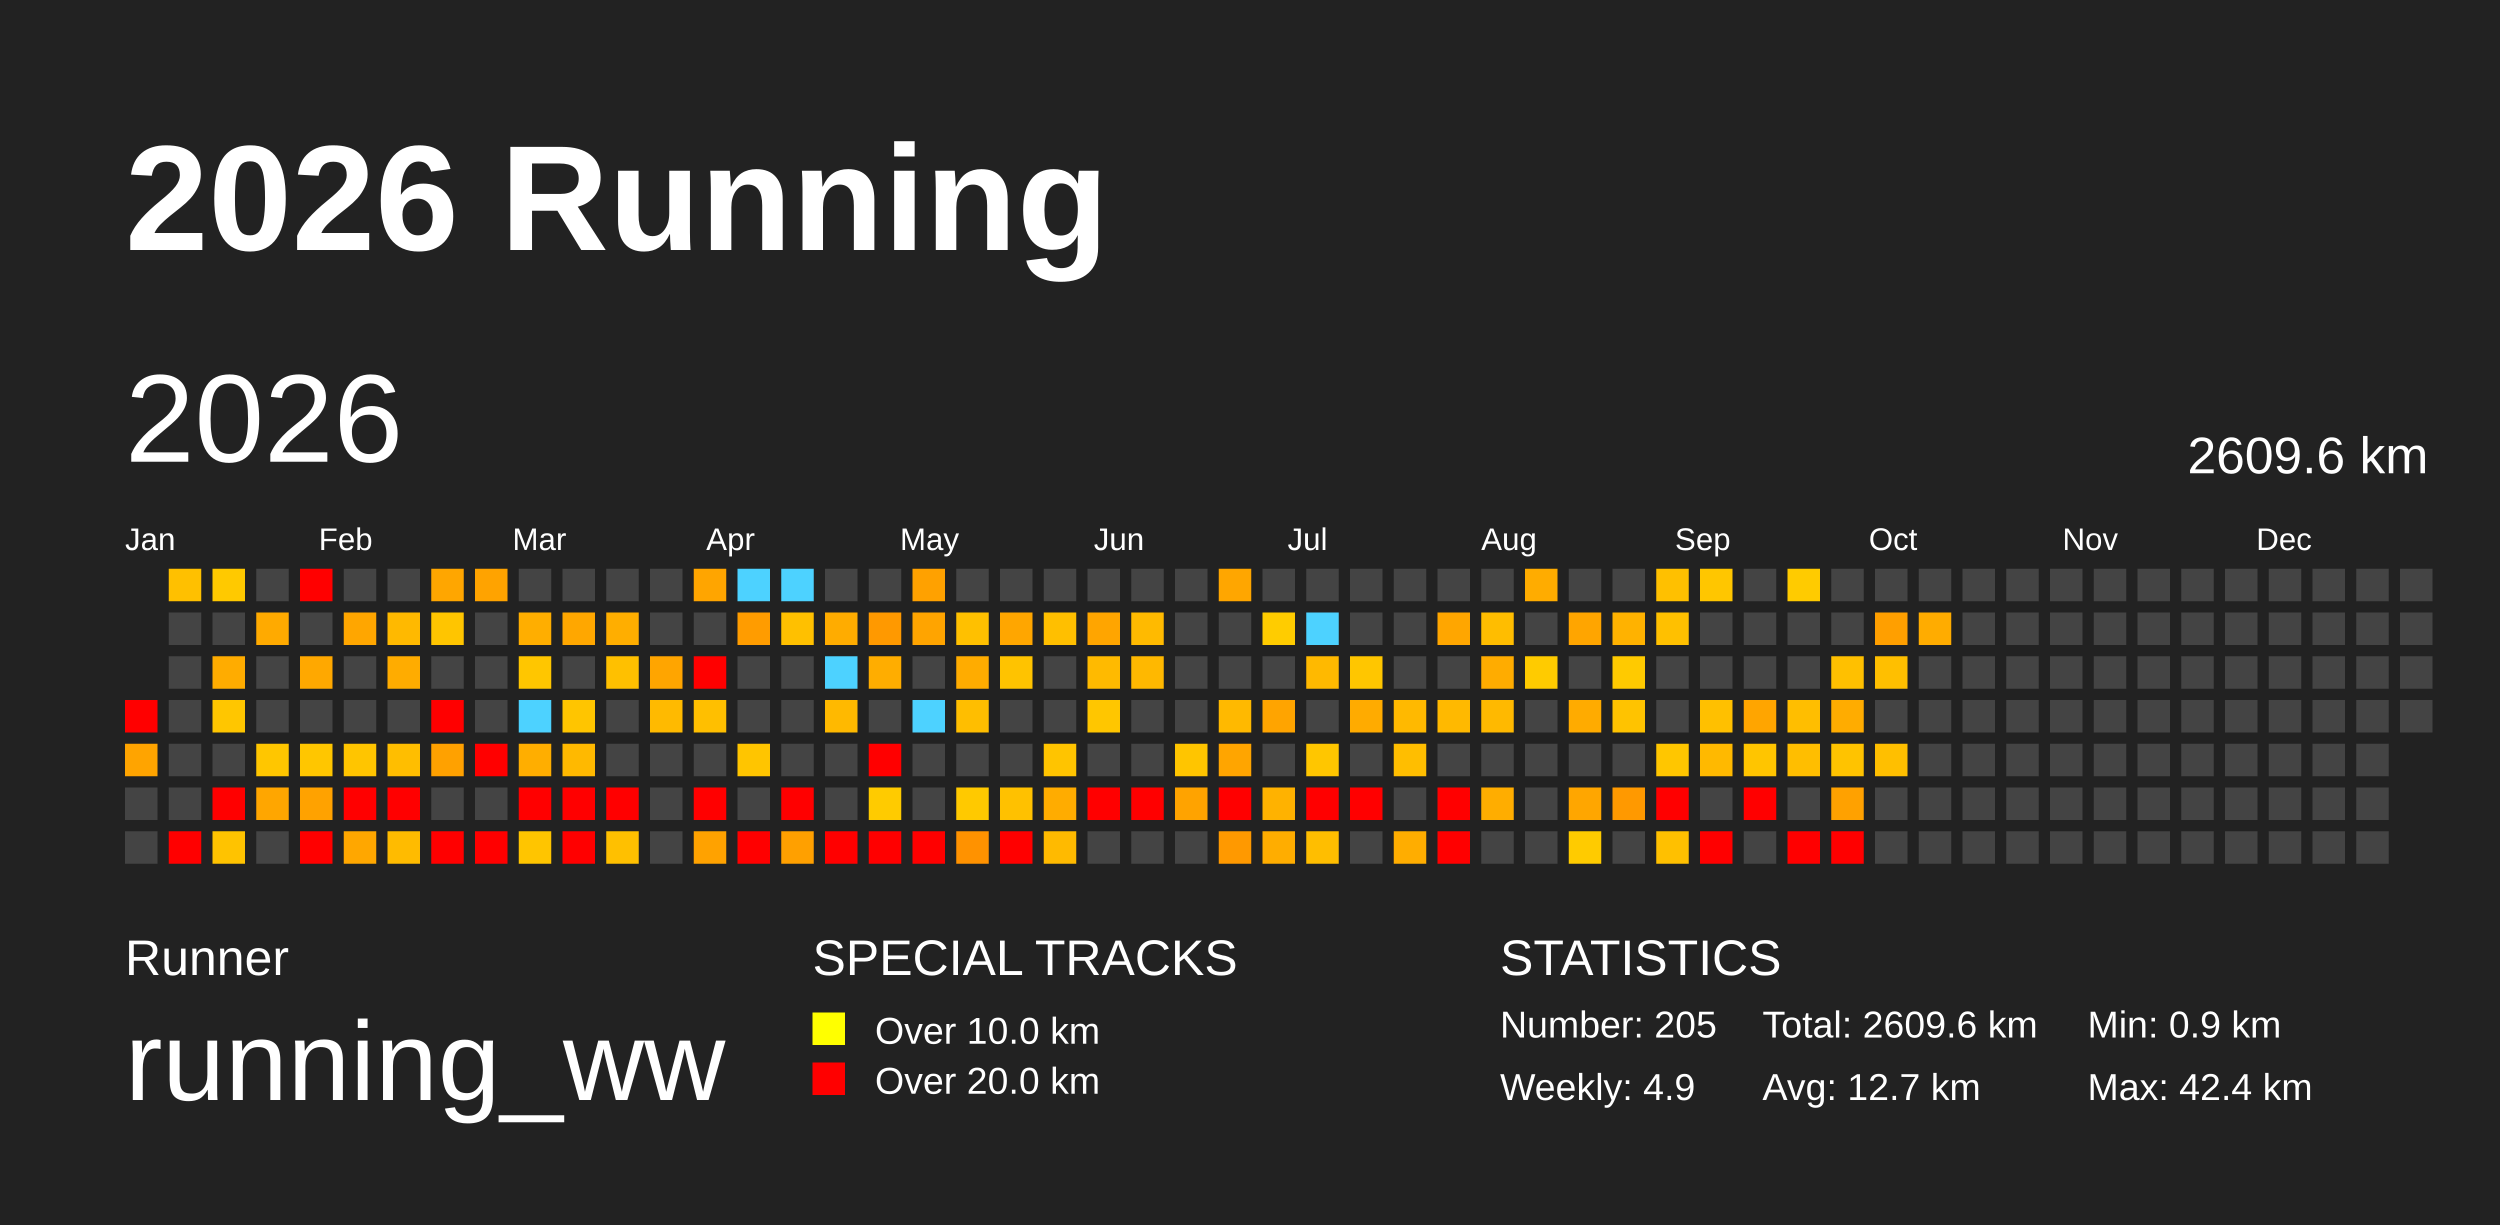
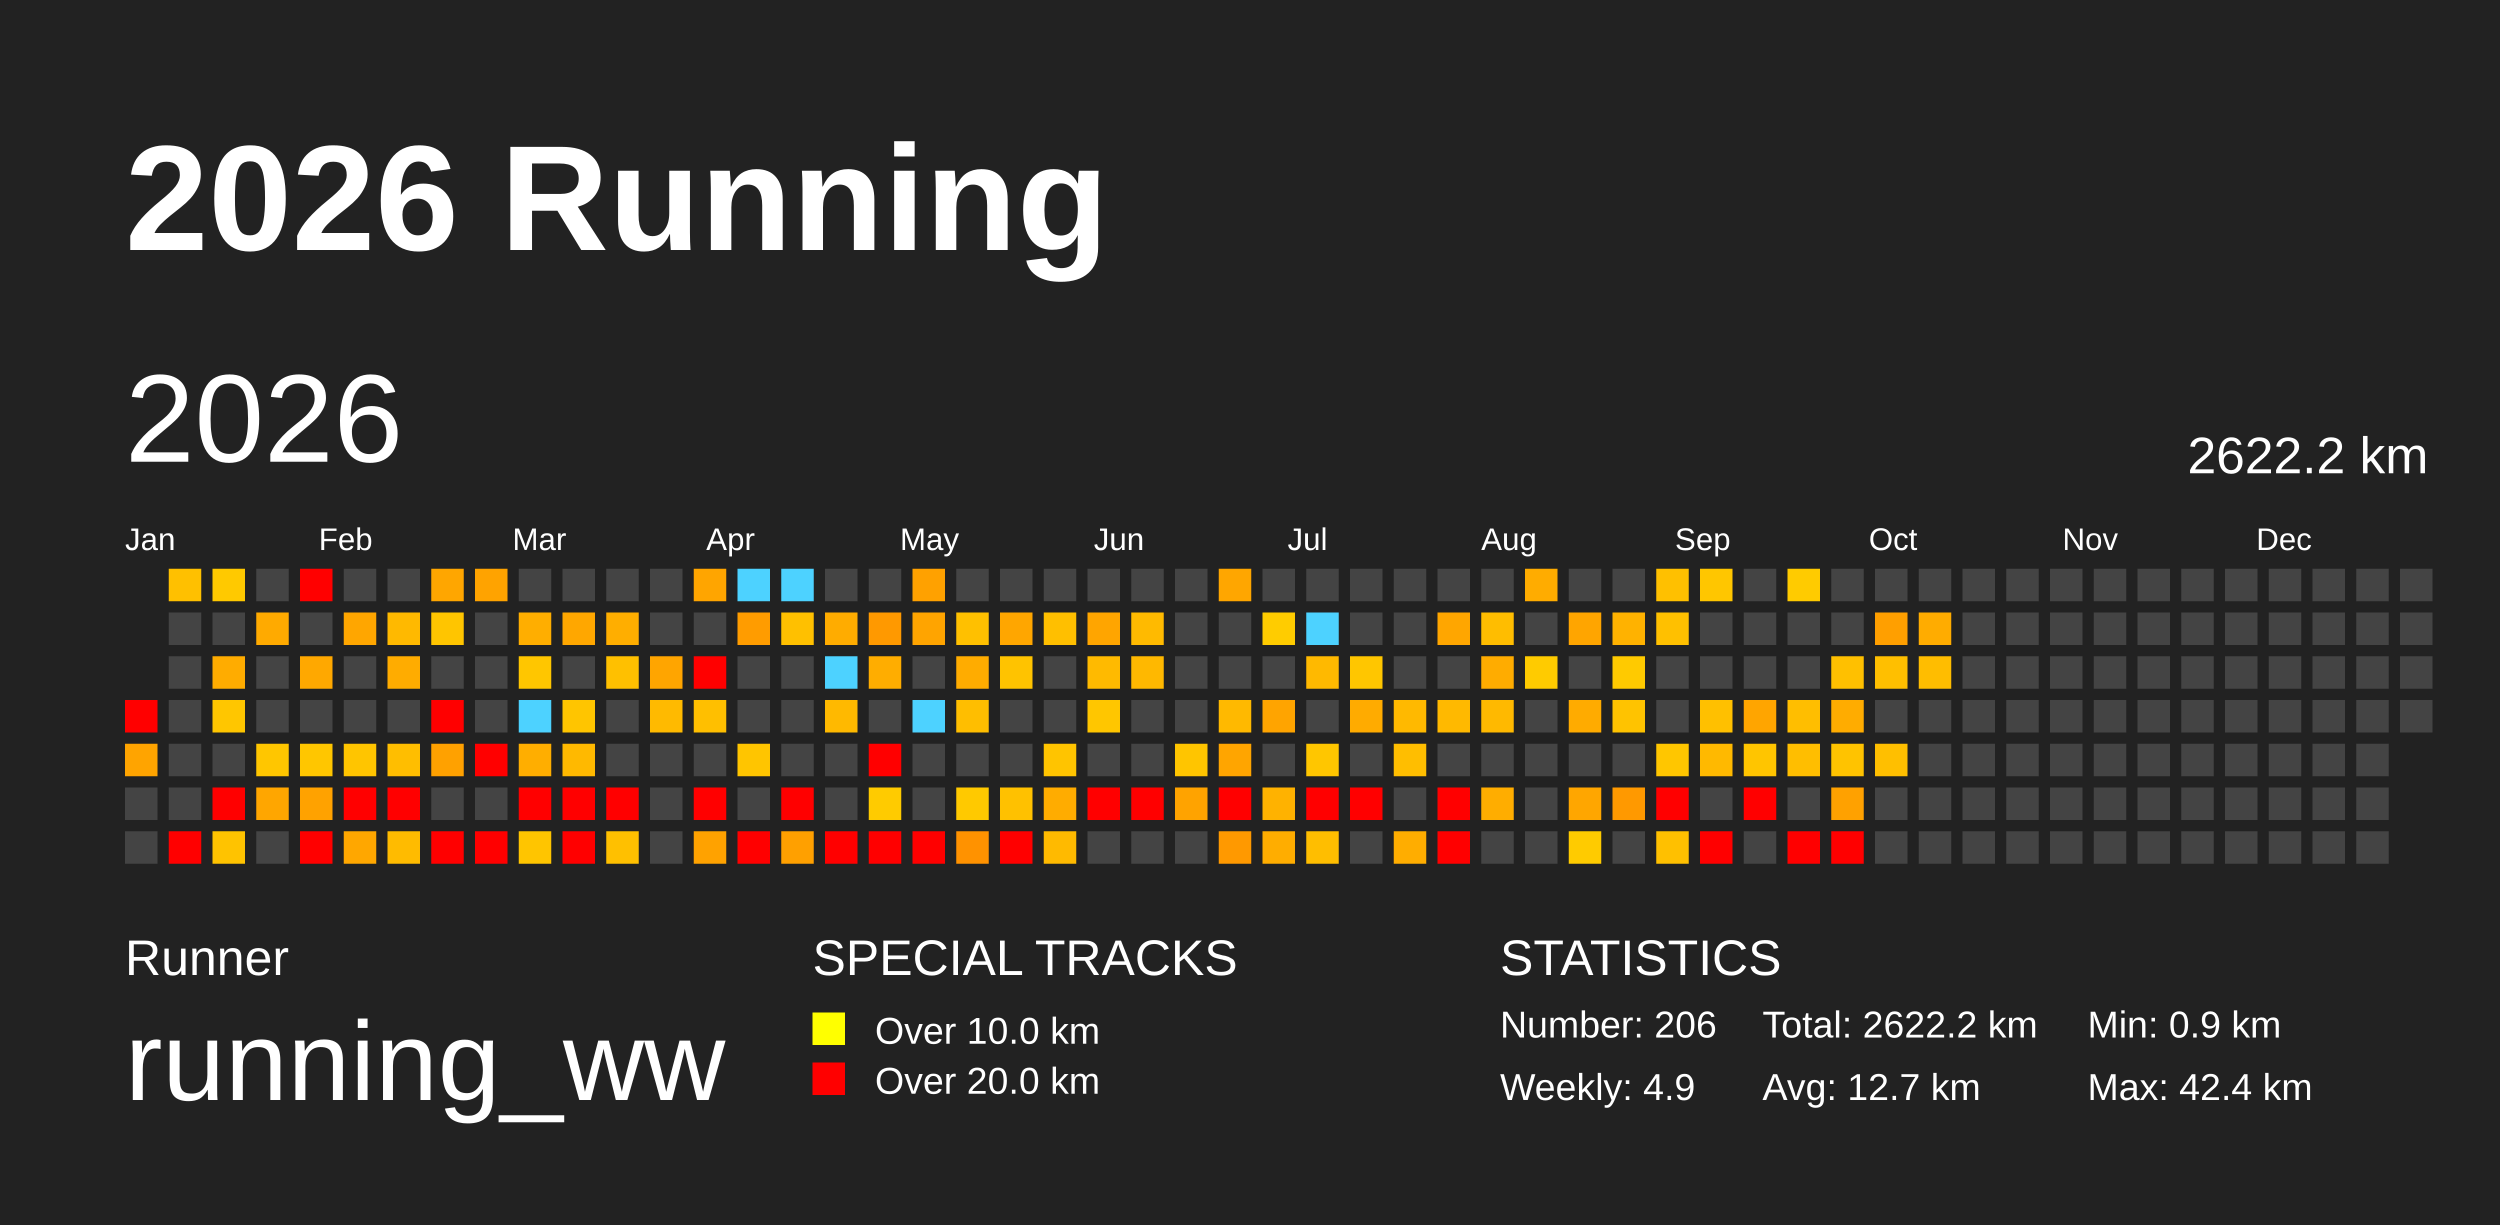
<svg xmlns="http://www.w3.org/2000/svg" baseProfile="full" height="98mm" version="1.1" viewBox="0,0,200,98" width="200mm">
  <defs />
  <rect fill="#222222" height="98" width="200" x="0" y="0" />
  <text fill="#FFFFFF" style="font-size:12px; font-family:Arial; font-weight:bold;" x="10" y="20">2026 Running</text>
  <text fill="#FFFFFF" style="font-size:4px; font-family:Arial" x="10" y="78">Runner</text>
  <text fill="#FFFFFF" style="font-size:9px; font-family:Arial" x="10" y="88">running_ww</text>
  <text fill="#FFFFFF" style="font-size:4px; font-family:Arial" x="65" y="78">SPECIAL TRACKS</text>
  <rect fill="yellow" height="2.6" width="2.6" x="65" y="81" />
  <text fill="#FFFFFF" style="font-size:3px; font-family:Arial" x="70" y="83.5">Over 10.0 km</text>
  <rect fill="red" height="2.6" width="2.6" x="65" y="85" />
  <text fill="#FFFFFF" style="font-size:3px; font-family:Arial" x="70" y="87.5">Over 20.0 km</text>
  <text fill="#FFFFFF" style="font-size:4px; font-family:Arial" x="120" y="78">STATISTICS</text>
-   <text fill="#FFFFFF" style="font-size:3px; font-family:Arial" x="120" y="83">Number: 205</text>
+   <text fill="#FFFFFF" style="font-size:3px; font-family:Arial" x="120" y="83">Number: 206</text>
  <text fill="#FFFFFF" style="font-size:3px; font-family:Arial" x="120" y="88">Weekly: 4.9</text>
-   <text fill="#FFFFFF" style="font-size:3px; font-family:Arial" x="141" y="83">Total: 2609.6 km</text>
+   <text fill="#FFFFFF" style="font-size:3px; font-family:Arial" x="141" y="83">Total: 2622.2 km</text>
  <text fill="#FFFFFF" style="font-size:3px; font-family:Arial" x="141" y="88">Avg: 12.7 km</text>
  <text fill="#FFFFFF" style="font-size:3px; font-family:Arial" x="167" y="83">Min: 0.9 km</text>
  <text fill="#FFFFFF" style="font-size:3px; font-family:Arial" x="167" y="88">Max: 42.4 km</text>
  <text dominant-baseline="hanging" fill="#FFFFFF" style="font-size:10.0px; font-family:Arial;" x="10" y="30">2026</text>
-   <text dominant-baseline="hanging" fill="#FFFFFF" style="font-size:4.125px; font-family:Arial;" x="175" y="35">2609.6 km</text>
+   <text dominant-baseline="hanging" fill="#FFFFFF" style="font-size:4.125px; font-family:Arial;" x="175" y="35">2622.2 km</text>
  <text fill="#FFFFFF" style="font-size:2.5px; font-family:Arial" x="10.0" y="44">Jan</text>
  <text fill="#FFFFFF" style="font-size:2.5px; font-family:Arial" x="25.5" y="44">Feb</text>
  <text fill="#FFFFFF" style="font-size:2.5px; font-family:Arial" x="41.0" y="44">Mar</text>
  <text fill="#FFFFFF" style="font-size:2.5px; font-family:Arial" x="56.5" y="44">Apr</text>
  <text fill="#FFFFFF" style="font-size:2.5px; font-family:Arial" x="72.0" y="44">May</text>
  <text fill="#FFFFFF" style="font-size:2.5px; font-family:Arial" x="87.5" y="44">Jun</text>
  <text fill="#FFFFFF" style="font-size:2.5px; font-family:Arial" x="103.0" y="44">Jul</text>
  <text fill="#FFFFFF" style="font-size:2.5px; font-family:Arial" x="118.5" y="44">Aug</text>
  <text fill="#FFFFFF" style="font-size:2.5px; font-family:Arial" x="134.0" y="44">Sep</text>
  <text fill="#FFFFFF" style="font-size:2.5px; font-family:Arial" x="149.5" y="44">Oct</text>
  <text fill="#FFFFFF" style="font-size:2.5px; font-family:Arial" x="165.0" y="44">Nov</text>
  <text fill="#FFFFFF" style="font-size:2.5px; font-family:Arial" x="180.5" y="44">Dec</text>
  <rect fill="red" height="2.6" width="2.6" x="10.0" y="56.0" />
  <rect fill="#ffa400" height="2.6" width="2.6" x="10.0" y="59.5" />
  <rect fill="#444444" height="2.6" width="2.6" x="10.0" y="63.0" />
  <rect fill="#444444" height="2.6" width="2.6" x="10.0" y="66.5" />
  <rect fill="#ffc000" height="2.6" width="2.6" x="13.5" y="45.5" />
  <rect fill="#444444" height="2.6" width="2.6" x="13.5" y="49.0" />
  <rect fill="#444444" height="2.6" width="2.6" x="13.5" y="52.5" />
  <rect fill="#444444" height="2.6" width="2.6" x="13.5" y="56.0" />
  <rect fill="#444444" height="2.6" width="2.6" x="13.5" y="59.5" />
  <rect fill="#444444" height="2.6" width="2.6" x="13.5" y="63.0" />
  <rect fill="red" height="2.6" width="2.6" x="13.5" y="66.5" />
  <rect fill="#ffc900" height="2.6" width="2.6" x="17.0" y="45.5" />
  <rect fill="#444444" height="2.6" width="2.6" x="17.0" y="49.0" />
  <rect fill="#ffac00" height="2.6" width="2.6" x="17.0" y="52.5" />
  <rect fill="#ffc600" height="2.6" width="2.6" x="17.0" y="56.0" />
  <rect fill="#444444" height="2.6" width="2.6" x="17.0" y="59.5" />
  <rect fill="red" height="2.6" width="2.6" x="17.0" y="63.0" />
  <rect fill="#ffc300" height="2.6" width="2.6" x="17.0" y="66.5" />
  <rect fill="#444444" height="2.6" width="2.6" x="20.5" y="45.5" />
  <rect fill="#ffaa00" height="2.6" width="2.6" x="20.5" y="49.0" />
  <rect fill="#444444" height="2.6" width="2.6" x="20.5" y="52.5" />
  <rect fill="#444444" height="2.6" width="2.6" x="20.5" y="56.0" />
  <rect fill="#ffc600" height="2.6" width="2.6" x="20.5" y="59.5" />
  <rect fill="#ffa600" height="2.6" width="2.6" x="20.5" y="63.0" />
  <rect fill="#444444" height="2.6" width="2.6" x="20.5" y="66.5" />
  <rect fill="red" height="2.6" width="2.6" x="24.0" y="45.5" />
  <rect fill="#444444" height="2.6" width="2.6" x="24.0" y="49.0" />
  <rect fill="#ffa800" height="2.6" width="2.6" x="24.0" y="52.5" />
  <rect fill="#444444" height="2.6" width="2.6" x="24.0" y="56.0" />
  <rect fill="#ffc600" height="2.6" width="2.6" x="24.0" y="59.5" />
  <rect fill="#ffa200" height="2.6" width="2.6" x="24.0" y="63.0" />
  <rect fill="red" height="2.6" width="2.6" x="24.0" y="66.5" />
  <rect fill="#444444" height="2.6" width="2.6" x="27.5" y="45.5" />
  <rect fill="#ffa600" height="2.6" width="2.6" x="27.5" y="49.0" />
  <rect fill="#444444" height="2.6" width="2.6" x="27.5" y="52.5" />
  <rect fill="#444444" height="2.6" width="2.6" x="27.5" y="56.0" />
  <rect fill="#ffc500" height="2.6" width="2.6" x="27.5" y="59.5" />
  <rect fill="red" height="2.6" width="2.6" x="27.5" y="63.0" />
  <rect fill="#ffa700" height="2.6" width="2.6" x="27.5" y="66.5" />
  <rect fill="#444444" height="2.6" width="2.6" x="31.0" y="45.5" />
  <rect fill="#ffb900" height="2.6" width="2.6" x="31.0" y="49.0" />
  <rect fill="#ffac00" height="2.6" width="2.6" x="31.0" y="52.5" />
  <rect fill="#444444" height="2.6" width="2.6" x="31.0" y="56.0" />
  <rect fill="#ffbe00" height="2.6" width="2.6" x="31.0" y="59.5" />
  <rect fill="red" height="2.6" width="2.6" x="31.0" y="63.0" />
  <rect fill="#ffbb00" height="2.6" width="2.6" x="31.0" y="66.5" />
  <rect fill="#ffa600" height="2.6" width="2.6" x="34.5" y="45.5" />
  <rect fill="#ffc500" height="2.6" width="2.6" x="34.5" y="49.0" />
  <rect fill="#444444" height="2.6" width="2.6" x="34.5" y="52.5" />
  <rect fill="red" height="2.6" width="2.6" x="34.5" y="56.0" />
  <rect fill="#ffa100" height="2.6" width="2.6" x="34.5" y="59.5" />
  <rect fill="#444444" height="2.6" width="2.6" x="34.5" y="63.0" />
  <rect fill="red" height="2.6" width="2.6" x="34.5" y="66.5" />
  <rect fill="#ffa300" height="2.6" width="2.6" x="38.0" y="45.5" />
  <rect fill="#444444" height="2.6" width="2.6" x="38.0" y="49.0" />
  <rect fill="#444444" height="2.6" width="2.6" x="38.0" y="52.5" />
  <rect fill="#444444" height="2.6" width="2.6" x="38.0" y="56.0" />
  <rect fill="red" height="2.6" width="2.6" x="38.0" y="59.5" />
  <rect fill="#444444" height="2.6" width="2.6" x="38.0" y="63.0" />
  <rect fill="red" height="2.6" width="2.6" x="38.0" y="66.5" />
  <rect fill="#444444" height="2.6" width="2.6" x="41.5" y="45.5" />
  <rect fill="#ffae00" height="2.6" width="2.6" x="41.5" y="49.0" />
  <rect fill="#ffc600" height="2.6" width="2.6" x="41.5" y="52.5" />
  <rect fill="#4dd2ff" height="2.6" width="2.6" x="41.5" y="56.0" />
  <rect fill="#ffae00" height="2.6" width="2.6" x="41.5" y="59.5" />
  <rect fill="red" height="2.6" width="2.6" x="41.5" y="63.0" />
  <rect fill="#ffc500" height="2.6" width="2.6" x="41.5" y="66.5" />
  <rect fill="#444444" height="2.6" width="2.6" x="45.0" y="45.5" />
  <rect fill="#ffa700" height="2.6" width="2.6" x="45.0" y="49.0" />
  <rect fill="#444444" height="2.6" width="2.6" x="45.0" y="52.5" />
  <rect fill="#ffc500" height="2.6" width="2.6" x="45.0" y="56.0" />
  <rect fill="#ffb900" height="2.6" width="2.6" x="45.0" y="59.5" />
  <rect fill="red" height="2.6" width="2.6" x="45.0" y="63.0" />
  <rect fill="red" height="2.6" width="2.6" x="45.0" y="66.5" />
  <rect fill="#444444" height="2.6" width="2.6" x="48.5" y="45.5" />
  <rect fill="#ffae00" height="2.6" width="2.6" x="48.5" y="49.0" />
  <rect fill="#ffc000" height="2.6" width="2.6" x="48.5" y="52.5" />
  <rect fill="#444444" height="2.6" width="2.6" x="48.5" y="56.0" />
  <rect fill="#444444" height="2.6" width="2.6" x="48.5" y="59.5" />
  <rect fill="red" height="2.6" width="2.6" x="48.5" y="63.0" />
  <rect fill="#ffc000" height="2.6" width="2.6" x="48.5" y="66.5" />
  <rect fill="#444444" height="2.6" width="2.6" x="52.0" y="45.5" />
  <rect fill="#444444" height="2.6" width="2.6" x="52.0" y="49.0" />
  <rect fill="#ffa500" height="2.6" width="2.6" x="52.0" y="52.5" />
  <rect fill="#ffba00" height="2.6" width="2.6" x="52.0" y="56.0" />
  <rect fill="#444444" height="2.6" width="2.6" x="52.0" y="59.5" />
  <rect fill="#444444" height="2.6" width="2.6" x="52.0" y="63.0" />
  <rect fill="#444444" height="2.6" width="2.6" x="52.0" y="66.5" />
  <rect fill="#ffa500" height="2.6" width="2.6" x="55.5" y="45.5" />
  <rect fill="#444444" height="2.6" width="2.6" x="55.5" y="49.0" />
  <rect fill="red" height="2.6" width="2.6" x="55.5" y="52.5" />
  <rect fill="#ffbf00" height="2.6" width="2.6" x="55.5" y="56.0" />
  <rect fill="#444444" height="2.6" width="2.6" x="55.5" y="59.5" />
  <rect fill="red" height="2.6" width="2.6" x="55.5" y="63.0" />
  <rect fill="#ffa200" height="2.6" width="2.6" x="55.5" y="66.5" />
  <rect fill="#4dd2ff" height="2.6" width="2.6" x="59.0" y="45.5" />
  <rect fill="#ff9c00" height="2.6" width="2.6" x="59.0" y="49.0" />
  <rect fill="#444444" height="2.6" width="2.6" x="59.0" y="52.5" />
  <rect fill="#444444" height="2.6" width="2.6" x="59.0" y="56.0" />
  <rect fill="#ffc500" height="2.6" width="2.6" x="59.0" y="59.5" />
  <rect fill="#444444" height="2.6" width="2.6" x="59.0" y="63.0" />
  <rect fill="red" height="2.6" width="2.6" x="59.0" y="66.5" />
  <rect fill="#4dd2ff" height="2.6" width="2.6" x="62.5" y="45.5" />
  <rect fill="#ffc000" height="2.6" width="2.6" x="62.5" y="49.0" />
  <rect fill="#444444" height="2.6" width="2.6" x="62.5" y="52.5" />
  <rect fill="#444444" height="2.6" width="2.6" x="62.5" y="56.0" />
  <rect fill="#444444" height="2.6" width="2.6" x="62.5" y="59.5" />
  <rect fill="red" height="2.6" width="2.6" x="62.5" y="63.0" />
  <rect fill="#ffa000" height="2.6" width="2.6" x="62.5" y="66.5" />
  <rect fill="#444444" height="2.6" width="2.6" x="66.0" y="45.5" />
  <rect fill="#ffac00" height="2.6" width="2.6" x="66.0" y="49.0" />
  <rect fill="#4dd2ff" height="2.6" width="2.6" x="66.0" y="52.5" />
  <rect fill="#ffb900" height="2.6" width="2.6" x="66.0" y="56.0" />
  <rect fill="#444444" height="2.6" width="2.6" x="66.0" y="59.5" />
  <rect fill="#444444" height="2.6" width="2.6" x="66.0" y="63.0" />
  <rect fill="red" height="2.6" width="2.6" x="66.0" y="66.5" />
  <rect fill="#444444" height="2.6" width="2.6" x="69.5" y="45.5" />
  <rect fill="#ff9900" height="2.6" width="2.6" x="69.5" y="49.0" />
  <rect fill="#ffad00" height="2.6" width="2.6" x="69.5" y="52.5" />
  <rect fill="#444444" height="2.6" width="2.6" x="69.5" y="56.0" />
  <rect fill="red" height="2.6" width="2.6" x="69.5" y="59.5" />
  <rect fill="#ffcb00" height="2.6" width="2.6" x="69.5" y="63.0" />
  <rect fill="red" height="2.6" width="2.6" x="69.5" y="66.5" />
  <rect fill="#ffa100" height="2.6" width="2.6" x="73.0" y="45.5" />
  <rect fill="#ffa400" height="2.6" width="2.6" x="73.0" y="49.0" />
  <rect fill="#444444" height="2.6" width="2.6" x="73.0" y="52.5" />
  <rect fill="#4dd2ff" height="2.6" width="2.6" x="73.0" y="56.0" />
  <rect fill="#444444" height="2.6" width="2.6" x="73.0" y="59.5" />
  <rect fill="#444444" height="2.6" width="2.6" x="73.0" y="63.0" />
  <rect fill="red" height="2.6" width="2.6" x="73.0" y="66.5" />
  <rect fill="#444444" height="2.6" width="2.6" x="76.5" y="45.5" />
  <rect fill="#ffc000" height="2.6" width="2.6" x="76.5" y="49.0" />
  <rect fill="#ffac00" height="2.6" width="2.6" x="76.5" y="52.5" />
  <rect fill="#ffbe00" height="2.6" width="2.6" x="76.5" y="56.0" />
  <rect fill="#444444" height="2.6" width="2.6" x="76.5" y="59.5" />
  <rect fill="#ffc900" height="2.6" width="2.6" x="76.5" y="63.0" />
  <rect fill="#ff9200" height="2.6" width="2.6" x="76.5" y="66.5" />
  <rect fill="#444444" height="2.6" width="2.6" x="80.0" y="45.5" />
  <rect fill="#ffa600" height="2.6" width="2.6" x="80.0" y="49.0" />
  <rect fill="#ffc300" height="2.6" width="2.6" x="80.0" y="52.5" />
  <rect fill="#444444" height="2.6" width="2.6" x="80.0" y="56.0" />
  <rect fill="#444444" height="2.6" width="2.6" x="80.0" y="59.5" />
  <rect fill="#ffc100" height="2.6" width="2.6" x="80.0" y="63.0" />
  <rect fill="red" height="2.6" width="2.6" x="80.0" y="66.5" />
  <rect fill="#444444" height="2.6" width="2.6" x="83.5" y="45.5" />
  <rect fill="#ffbf00" height="2.6" width="2.6" x="83.5" y="49.0" />
  <rect fill="#444444" height="2.6" width="2.6" x="83.5" y="52.5" />
  <rect fill="#444444" height="2.6" width="2.6" x="83.5" y="56.0" />
  <rect fill="#ffc400" height="2.6" width="2.6" x="83.5" y="59.5" />
  <rect fill="#ffac00" height="2.6" width="2.6" x="83.5" y="63.0" />
  <rect fill="#ffba00" height="2.6" width="2.6" x="83.5" y="66.5" />
  <rect fill="#444444" height="2.6" width="2.6" x="87.0" y="45.5" />
  <rect fill="#ffa500" height="2.6" width="2.6" x="87.0" y="49.0" />
  <rect fill="#ffba00" height="2.6" width="2.6" x="87.0" y="52.5" />
  <rect fill="#ffc600" height="2.6" width="2.6" x="87.0" y="56.0" />
  <rect fill="#444444" height="2.6" width="2.6" x="87.0" y="59.5" />
  <rect fill="red" height="2.6" width="2.6" x="87.0" y="63.0" />
  <rect fill="#444444" height="2.6" width="2.6" x="87.0" y="66.5" />
  <rect fill="#444444" height="2.6" width="2.6" x="90.5" y="45.5" />
  <rect fill="#ffba00" height="2.6" width="2.6" x="90.5" y="49.0" />
  <rect fill="#ffb800" height="2.6" width="2.6" x="90.5" y="52.5" />
  <rect fill="#444444" height="2.6" width="2.6" x="90.5" y="56.0" />
  <rect fill="#444444" height="2.6" width="2.6" x="90.5" y="59.5" />
  <rect fill="red" height="2.6" width="2.6" x="90.5" y="63.0" />
  <rect fill="#444444" height="2.6" width="2.6" x="90.5" y="66.5" />
  <rect fill="#444444" height="2.6" width="2.6" x="94.0" y="45.5" />
  <rect fill="#444444" height="2.6" width="2.6" x="94.0" y="49.0" />
  <rect fill="#444444" height="2.6" width="2.6" x="94.0" y="52.5" />
  <rect fill="#444444" height="2.6" width="2.6" x="94.0" y="56.0" />
  <rect fill="#ffc500" height="2.6" width="2.6" x="94.0" y="59.5" />
  <rect fill="#ffa300" height="2.6" width="2.6" x="94.0" y="63.0" />
  <rect fill="#444444" height="2.6" width="2.6" x="94.0" y="66.5" />
  <rect fill="#ffa600" height="2.6" width="2.6" x="97.5" y="45.5" />
  <rect fill="#444444" height="2.6" width="2.6" x="97.5" y="49.0" />
  <rect fill="#444444" height="2.6" width="2.6" x="97.5" y="52.5" />
  <rect fill="#ffb900" height="2.6" width="2.6" x="97.5" y="56.0" />
  <rect fill="#ffa500" height="2.6" width="2.6" x="97.5" y="59.5" />
  <rect fill="red" height="2.6" width="2.6" x="97.5" y="63.0" />
  <rect fill="#ff9900" height="2.6" width="2.6" x="97.5" y="66.5" />
  <rect fill="#444444" height="2.6" width="2.6" x="101.0" y="45.5" />
  <rect fill="#ffcc00" height="2.6" width="2.6" x="101.0" y="49.0" />
  <rect fill="#444444" height="2.6" width="2.6" x="101.0" y="52.5" />
  <rect fill="#ffa400" height="2.6" width="2.6" x="101.0" y="56.0" />
  <rect fill="#444444" height="2.6" width="2.6" x="101.0" y="59.5" />
  <rect fill="#ffb200" height="2.6" width="2.6" x="101.0" y="63.0" />
  <rect fill="#ffad00" height="2.6" width="2.6" x="101.0" y="66.5" />
  <rect fill="#444444" height="2.6" width="2.6" x="104.5" y="45.5" />
  <rect fill="#4dd2ff" height="2.6" width="2.6" x="104.5" y="49.0" />
  <rect fill="#ffb900" height="2.6" width="2.6" x="104.5" y="52.5" />
  <rect fill="#444444" height="2.6" width="2.6" x="104.5" y="56.0" />
  <rect fill="#ffc600" height="2.6" width="2.6" x="104.5" y="59.5" />
  <rect fill="red" height="2.6" width="2.6" x="104.5" y="63.0" />
  <rect fill="#ffbe00" height="2.6" width="2.6" x="104.5" y="66.5" />
  <rect fill="#444444" height="2.6" width="2.6" x="108.0" y="45.5" />
  <rect fill="#444444" height="2.6" width="2.6" x="108.0" y="49.0" />
  <rect fill="#ffc600" height="2.6" width="2.6" x="108.0" y="52.5" />
  <rect fill="#ffab00" height="2.6" width="2.6" x="108.0" y="56.0" />
  <rect fill="#444444" height="2.6" width="2.6" x="108.0" y="59.5" />
  <rect fill="red" height="2.6" width="2.6" x="108.0" y="63.0" />
  <rect fill="#444444" height="2.6" width="2.6" x="108.0" y="66.5" />
  <rect fill="#444444" height="2.6" width="2.6" x="111.5" y="45.5" />
  <rect fill="#444444" height="2.6" width="2.6" x="111.5" y="49.0" />
  <rect fill="#444444" height="2.6" width="2.6" x="111.5" y="52.5" />
  <rect fill="#ffb900" height="2.6" width="2.6" x="111.5" y="56.0" />
  <rect fill="#ffbe00" height="2.6" width="2.6" x="111.5" y="59.5" />
  <rect fill="#444444" height="2.6" width="2.6" x="111.5" y="63.0" />
  <rect fill="#ffad00" height="2.6" width="2.6" x="111.5" y="66.5" />
  <rect fill="#444444" height="2.6" width="2.6" x="115.0" y="45.5" />
  <rect fill="#ffa600" height="2.6" width="2.6" x="115.0" y="49.0" />
  <rect fill="#444444" height="2.6" width="2.6" x="115.0" y="52.5" />
  <rect fill="#ffb900" height="2.6" width="2.6" x="115.0" y="56.0" />
  <rect fill="#444444" height="2.6" width="2.6" x="115.0" y="59.5" />
  <rect fill="red" height="2.6" width="2.6" x="115.0" y="63.0" />
  <rect fill="red" height="2.6" width="2.6" x="115.0" y="66.5" />
  <rect fill="#444444" height="2.6" width="2.6" x="118.5" y="45.5" />
  <rect fill="#ffbd00" height="2.6" width="2.6" x="118.5" y="49.0" />
  <rect fill="#ffac00" height="2.6" width="2.6" x="118.5" y="52.5" />
  <rect fill="#ffb900" height="2.6" width="2.6" x="118.5" y="56.0" />
  <rect fill="#444444" height="2.6" width="2.6" x="118.5" y="59.5" />
  <rect fill="#ffad00" height="2.6" width="2.6" x="118.5" y="63.0" />
  <rect fill="#444444" height="2.6" width="2.6" x="118.5" y="66.5" />
  <rect fill="#ffac00" height="2.6" width="2.6" x="122.0" y="45.5" />
  <rect fill="#444444" height="2.6" width="2.6" x="122.0" y="49.0" />
  <rect fill="#ffcb00" height="2.6" width="2.6" x="122.0" y="52.5" />
  <rect fill="#444444" height="2.6" width="2.6" x="122.0" y="56.0" />
  <rect fill="#444444" height="2.6" width="2.6" x="122.0" y="59.5" />
  <rect fill="#444444" height="2.6" width="2.6" x="122.0" y="63.0" />
  <rect fill="#444444" height="2.6" width="2.6" x="122.0" y="66.5" />
  <rect fill="#444444" height="2.6" width="2.6" x="125.5" y="45.5" />
  <rect fill="#ffa500" height="2.6" width="2.6" x="125.5" y="49.0" />
  <rect fill="#444444" height="2.6" width="2.6" x="125.5" y="52.5" />
  <rect fill="#ffab00" height="2.6" width="2.6" x="125.5" y="56.0" />
  <rect fill="#444444" height="2.6" width="2.6" x="125.5" y="59.5" />
  <rect fill="#ffa600" height="2.6" width="2.6" x="125.5" y="63.0" />
  <rect fill="#ffcb00" height="2.6" width="2.6" x="125.5" y="66.5" />
  <rect fill="#444444" height="2.6" width="2.6" x="129.0" y="45.5" />
  <rect fill="#ffb200" height="2.6" width="2.6" x="129.0" y="49.0" />
  <rect fill="#ffca00" height="2.6" width="2.6" x="129.0" y="52.5" />
  <rect fill="#ffc300" height="2.6" width="2.6" x="129.0" y="56.0" />
  <rect fill="#444444" height="2.6" width="2.6" x="129.0" y="59.5" />
  <rect fill="#ff9900" height="2.6" width="2.6" x="129.0" y="63.0" />
  <rect fill="#444444" height="2.6" width="2.6" x="129.0" y="66.5" />
  <rect fill="#ffc000" height="2.6" width="2.6" x="132.5" y="45.5" />
  <rect fill="#ffc000" height="2.6" width="2.6" x="132.5" y="49.0" />
  <rect fill="#444444" height="2.6" width="2.6" x="132.5" y="52.5" />
  <rect fill="#444444" height="2.6" width="2.6" x="132.5" y="56.0" />
  <rect fill="#ffc600" height="2.6" width="2.6" x="132.5" y="59.5" />
  <rect fill="red" height="2.6" width="2.6" x="132.5" y="63.0" />
  <rect fill="#ffc000" height="2.6" width="2.6" x="132.5" y="66.5" />
  <rect fill="#ffc600" height="2.6" width="2.6" x="136.0" y="45.5" />
  <rect fill="#444444" height="2.6" width="2.6" x="136.0" y="49.0" />
  <rect fill="#444444" height="2.6" width="2.6" x="136.0" y="52.5" />
  <rect fill="#ffc000" height="2.6" width="2.6" x="136.0" y="56.0" />
  <rect fill="#ffb900" height="2.6" width="2.6" x="136.0" y="59.5" />
  <rect fill="#444444" height="2.6" width="2.6" x="136.0" y="63.0" />
  <rect fill="red" height="2.6" width="2.6" x="136.0" y="66.5" />
  <rect fill="#444444" height="2.6" width="2.6" x="139.5" y="45.5" />
  <rect fill="#444444" height="2.6" width="2.6" x="139.5" y="49.0" />
  <rect fill="#444444" height="2.6" width="2.6" x="139.5" y="52.5" />
  <rect fill="#ffa500" height="2.6" width="2.6" x="139.5" y="56.0" />
  <rect fill="#ffc500" height="2.6" width="2.6" x="139.5" y="59.5" />
  <rect fill="red" height="2.6" width="2.6" x="139.5" y="63.0" />
  <rect fill="#444444" height="2.6" width="2.6" x="139.5" y="66.5" />
  <rect fill="#ffcb00" height="2.6" width="2.6" x="143.0" y="45.5" />
  <rect fill="#444444" height="2.6" width="2.6" x="143.0" y="49.0" />
  <rect fill="#444444" height="2.6" width="2.6" x="143.0" y="52.5" />
  <rect fill="#ffbe00" height="2.6" width="2.6" x="143.0" y="56.0" />
  <rect fill="#ffbe00" height="2.6" width="2.6" x="143.0" y="59.5" />
  <rect fill="#444444" height="2.6" width="2.6" x="143.0" y="63.0" />
  <rect fill="red" height="2.6" width="2.6" x="143.0" y="66.5" />
  <rect fill="#444444" height="2.6" width="2.6" x="146.5" y="45.5" />
  <rect fill="#444444" height="2.6" width="2.6" x="146.5" y="49.0" />
  <rect fill="#ffc000" height="2.6" width="2.6" x="146.5" y="52.5" />
  <rect fill="#ffac00" height="2.6" width="2.6" x="146.5" y="56.0" />
  <rect fill="#ffc300" height="2.6" width="2.6" x="146.5" y="59.5" />
  <rect fill="#ffa100" height="2.6" width="2.6" x="146.5" y="63.0" />
  <rect fill="red" height="2.6" width="2.6" x="146.5" y="66.5" />
  <rect fill="#444444" height="2.6" width="2.6" x="150.0" y="45.5" />
  <rect fill="#ff9f00" height="2.6" width="2.6" x="150.0" y="49.0" />
  <rect fill="#ffbf00" height="2.6" width="2.6" x="150.0" y="52.5" />
  <rect fill="#444444" height="2.6" width="2.6" x="150.0" y="56.0" />
  <rect fill="#ffbf00" height="2.6" width="2.6" x="150.0" y="59.5" />
  <rect fill="#444444" height="2.6" width="2.6" x="150.0" y="63.0" />
  <rect fill="#444444" height="2.6" width="2.6" x="150.0" y="66.5" />
  <rect fill="#444444" height="2.6" width="2.6" x="153.5" y="45.5" />
  <rect fill="#ffac00" height="2.6" width="2.6" x="153.5" y="49.0" />
-   <rect fill="#444444" height="2.6" width="2.6" x="153.5" y="52.5" />
+   <rect fill="#ffbd00" height="2.6" width="2.6" x="153.5" y="52.5" />
  <rect fill="#444444" height="2.6" width="2.6" x="153.5" y="56.0" />
  <rect fill="#444444" height="2.6" width="2.6" x="153.5" y="59.5" />
  <rect fill="#444444" height="2.6" width="2.6" x="153.5" y="63.0" />
  <rect fill="#444444" height="2.6" width="2.6" x="153.5" y="66.5" />
  <rect fill="#444444" height="2.6" width="2.6" x="157.0" y="45.5" />
  <rect fill="#444444" height="2.6" width="2.6" x="157.0" y="49.0" />
  <rect fill="#444444" height="2.6" width="2.6" x="157.0" y="52.5" />
  <rect fill="#444444" height="2.6" width="2.6" x="157.0" y="56.0" />
  <rect fill="#444444" height="2.6" width="2.6" x="157.0" y="59.5" />
  <rect fill="#444444" height="2.6" width="2.6" x="157.0" y="63.0" />
  <rect fill="#444444" height="2.6" width="2.6" x="157.0" y="66.5" />
  <rect fill="#444444" height="2.6" width="2.6" x="160.5" y="45.5" />
  <rect fill="#444444" height="2.6" width="2.6" x="160.5" y="49.0" />
  <rect fill="#444444" height="2.6" width="2.6" x="160.5" y="52.5" />
  <rect fill="#444444" height="2.6" width="2.6" x="160.5" y="56.0" />
  <rect fill="#444444" height="2.6" width="2.6" x="160.5" y="59.5" />
  <rect fill="#444444" height="2.6" width="2.6" x="160.5" y="63.0" />
  <rect fill="#444444" height="2.6" width="2.6" x="160.5" y="66.5" />
  <rect fill="#444444" height="2.6" width="2.6" x="164.0" y="45.5" />
  <rect fill="#444444" height="2.6" width="2.6" x="164.0" y="49.0" />
  <rect fill="#444444" height="2.6" width="2.6" x="164.0" y="52.5" />
  <rect fill="#444444" height="2.6" width="2.6" x="164.0" y="56.0" />
  <rect fill="#444444" height="2.6" width="2.6" x="164.0" y="59.5" />
  <rect fill="#444444" height="2.6" width="2.6" x="164.0" y="63.0" />
  <rect fill="#444444" height="2.6" width="2.6" x="164.0" y="66.5" />
  <rect fill="#444444" height="2.6" width="2.6" x="167.5" y="45.5" />
  <rect fill="#444444" height="2.6" width="2.6" x="167.5" y="49.0" />
  <rect fill="#444444" height="2.6" width="2.6" x="167.5" y="52.5" />
  <rect fill="#444444" height="2.6" width="2.6" x="167.5" y="56.0" />
  <rect fill="#444444" height="2.6" width="2.6" x="167.5" y="59.5" />
  <rect fill="#444444" height="2.6" width="2.6" x="167.5" y="63.0" />
  <rect fill="#444444" height="2.6" width="2.6" x="167.5" y="66.5" />
  <rect fill="#444444" height="2.6" width="2.6" x="171.0" y="45.5" />
  <rect fill="#444444" height="2.6" width="2.6" x="171.0" y="49.0" />
  <rect fill="#444444" height="2.6" width="2.6" x="171.0" y="52.5" />
  <rect fill="#444444" height="2.6" width="2.6" x="171.0" y="56.0" />
  <rect fill="#444444" height="2.6" width="2.6" x="171.0" y="59.5" />
  <rect fill="#444444" height="2.6" width="2.6" x="171.0" y="63.0" />
  <rect fill="#444444" height="2.6" width="2.6" x="171.0" y="66.5" />
  <rect fill="#444444" height="2.6" width="2.6" x="174.5" y="45.5" />
  <rect fill="#444444" height="2.6" width="2.6" x="174.5" y="49.0" />
  <rect fill="#444444" height="2.6" width="2.6" x="174.5" y="52.5" />
  <rect fill="#444444" height="2.6" width="2.6" x="174.5" y="56.0" />
  <rect fill="#444444" height="2.6" width="2.6" x="174.5" y="59.5" />
  <rect fill="#444444" height="2.6" width="2.6" x="174.5" y="63.0" />
  <rect fill="#444444" height="2.6" width="2.6" x="174.5" y="66.5" />
  <rect fill="#444444" height="2.6" width="2.6" x="178.0" y="45.5" />
  <rect fill="#444444" height="2.6" width="2.6" x="178.0" y="49.0" />
  <rect fill="#444444" height="2.6" width="2.6" x="178.0" y="52.5" />
  <rect fill="#444444" height="2.6" width="2.6" x="178.0" y="56.0" />
  <rect fill="#444444" height="2.6" width="2.6" x="178.0" y="59.5" />
  <rect fill="#444444" height="2.6" width="2.6" x="178.0" y="63.0" />
  <rect fill="#444444" height="2.6" width="2.6" x="178.0" y="66.5" />
  <rect fill="#444444" height="2.6" width="2.6" x="181.5" y="45.5" />
  <rect fill="#444444" height="2.6" width="2.6" x="181.5" y="49.0" />
  <rect fill="#444444" height="2.6" width="2.6" x="181.5" y="52.5" />
  <rect fill="#444444" height="2.6" width="2.6" x="181.5" y="56.0" />
  <rect fill="#444444" height="2.6" width="2.6" x="181.5" y="59.5" />
  <rect fill="#444444" height="2.6" width="2.6" x="181.5" y="63.0" />
  <rect fill="#444444" height="2.6" width="2.6" x="181.5" y="66.5" />
  <rect fill="#444444" height="2.6" width="2.6" x="185.0" y="45.5" />
  <rect fill="#444444" height="2.6" width="2.6" x="185.0" y="49.0" />
  <rect fill="#444444" height="2.6" width="2.6" x="185.0" y="52.5" />
  <rect fill="#444444" height="2.6" width="2.6" x="185.0" y="56.0" />
  <rect fill="#444444" height="2.6" width="2.6" x="185.0" y="59.5" />
  <rect fill="#444444" height="2.6" width="2.6" x="185.0" y="63.0" />
  <rect fill="#444444" height="2.6" width="2.6" x="185.0" y="66.5" />
  <rect fill="#444444" height="2.6" width="2.6" x="188.5" y="45.5" />
  <rect fill="#444444" height="2.6" width="2.6" x="188.5" y="49.0" />
  <rect fill="#444444" height="2.6" width="2.6" x="188.5" y="52.5" />
  <rect fill="#444444" height="2.6" width="2.6" x="188.5" y="56.0" />
  <rect fill="#444444" height="2.6" width="2.6" x="188.5" y="59.5" />
  <rect fill="#444444" height="2.6" width="2.6" x="188.5" y="63.0" />
  <rect fill="#444444" height="2.6" width="2.6" x="188.5" y="66.5" />
  <rect fill="#444444" height="2.6" width="2.6" x="192.0" y="45.5" />
  <rect fill="#444444" height="2.6" width="2.6" x="192.0" y="49.0" />
  <rect fill="#444444" height="2.6" width="2.6" x="192.0" y="52.5" />
  <rect fill="#444444" height="2.6" width="2.6" x="192.0" y="56.0" />
</svg>
